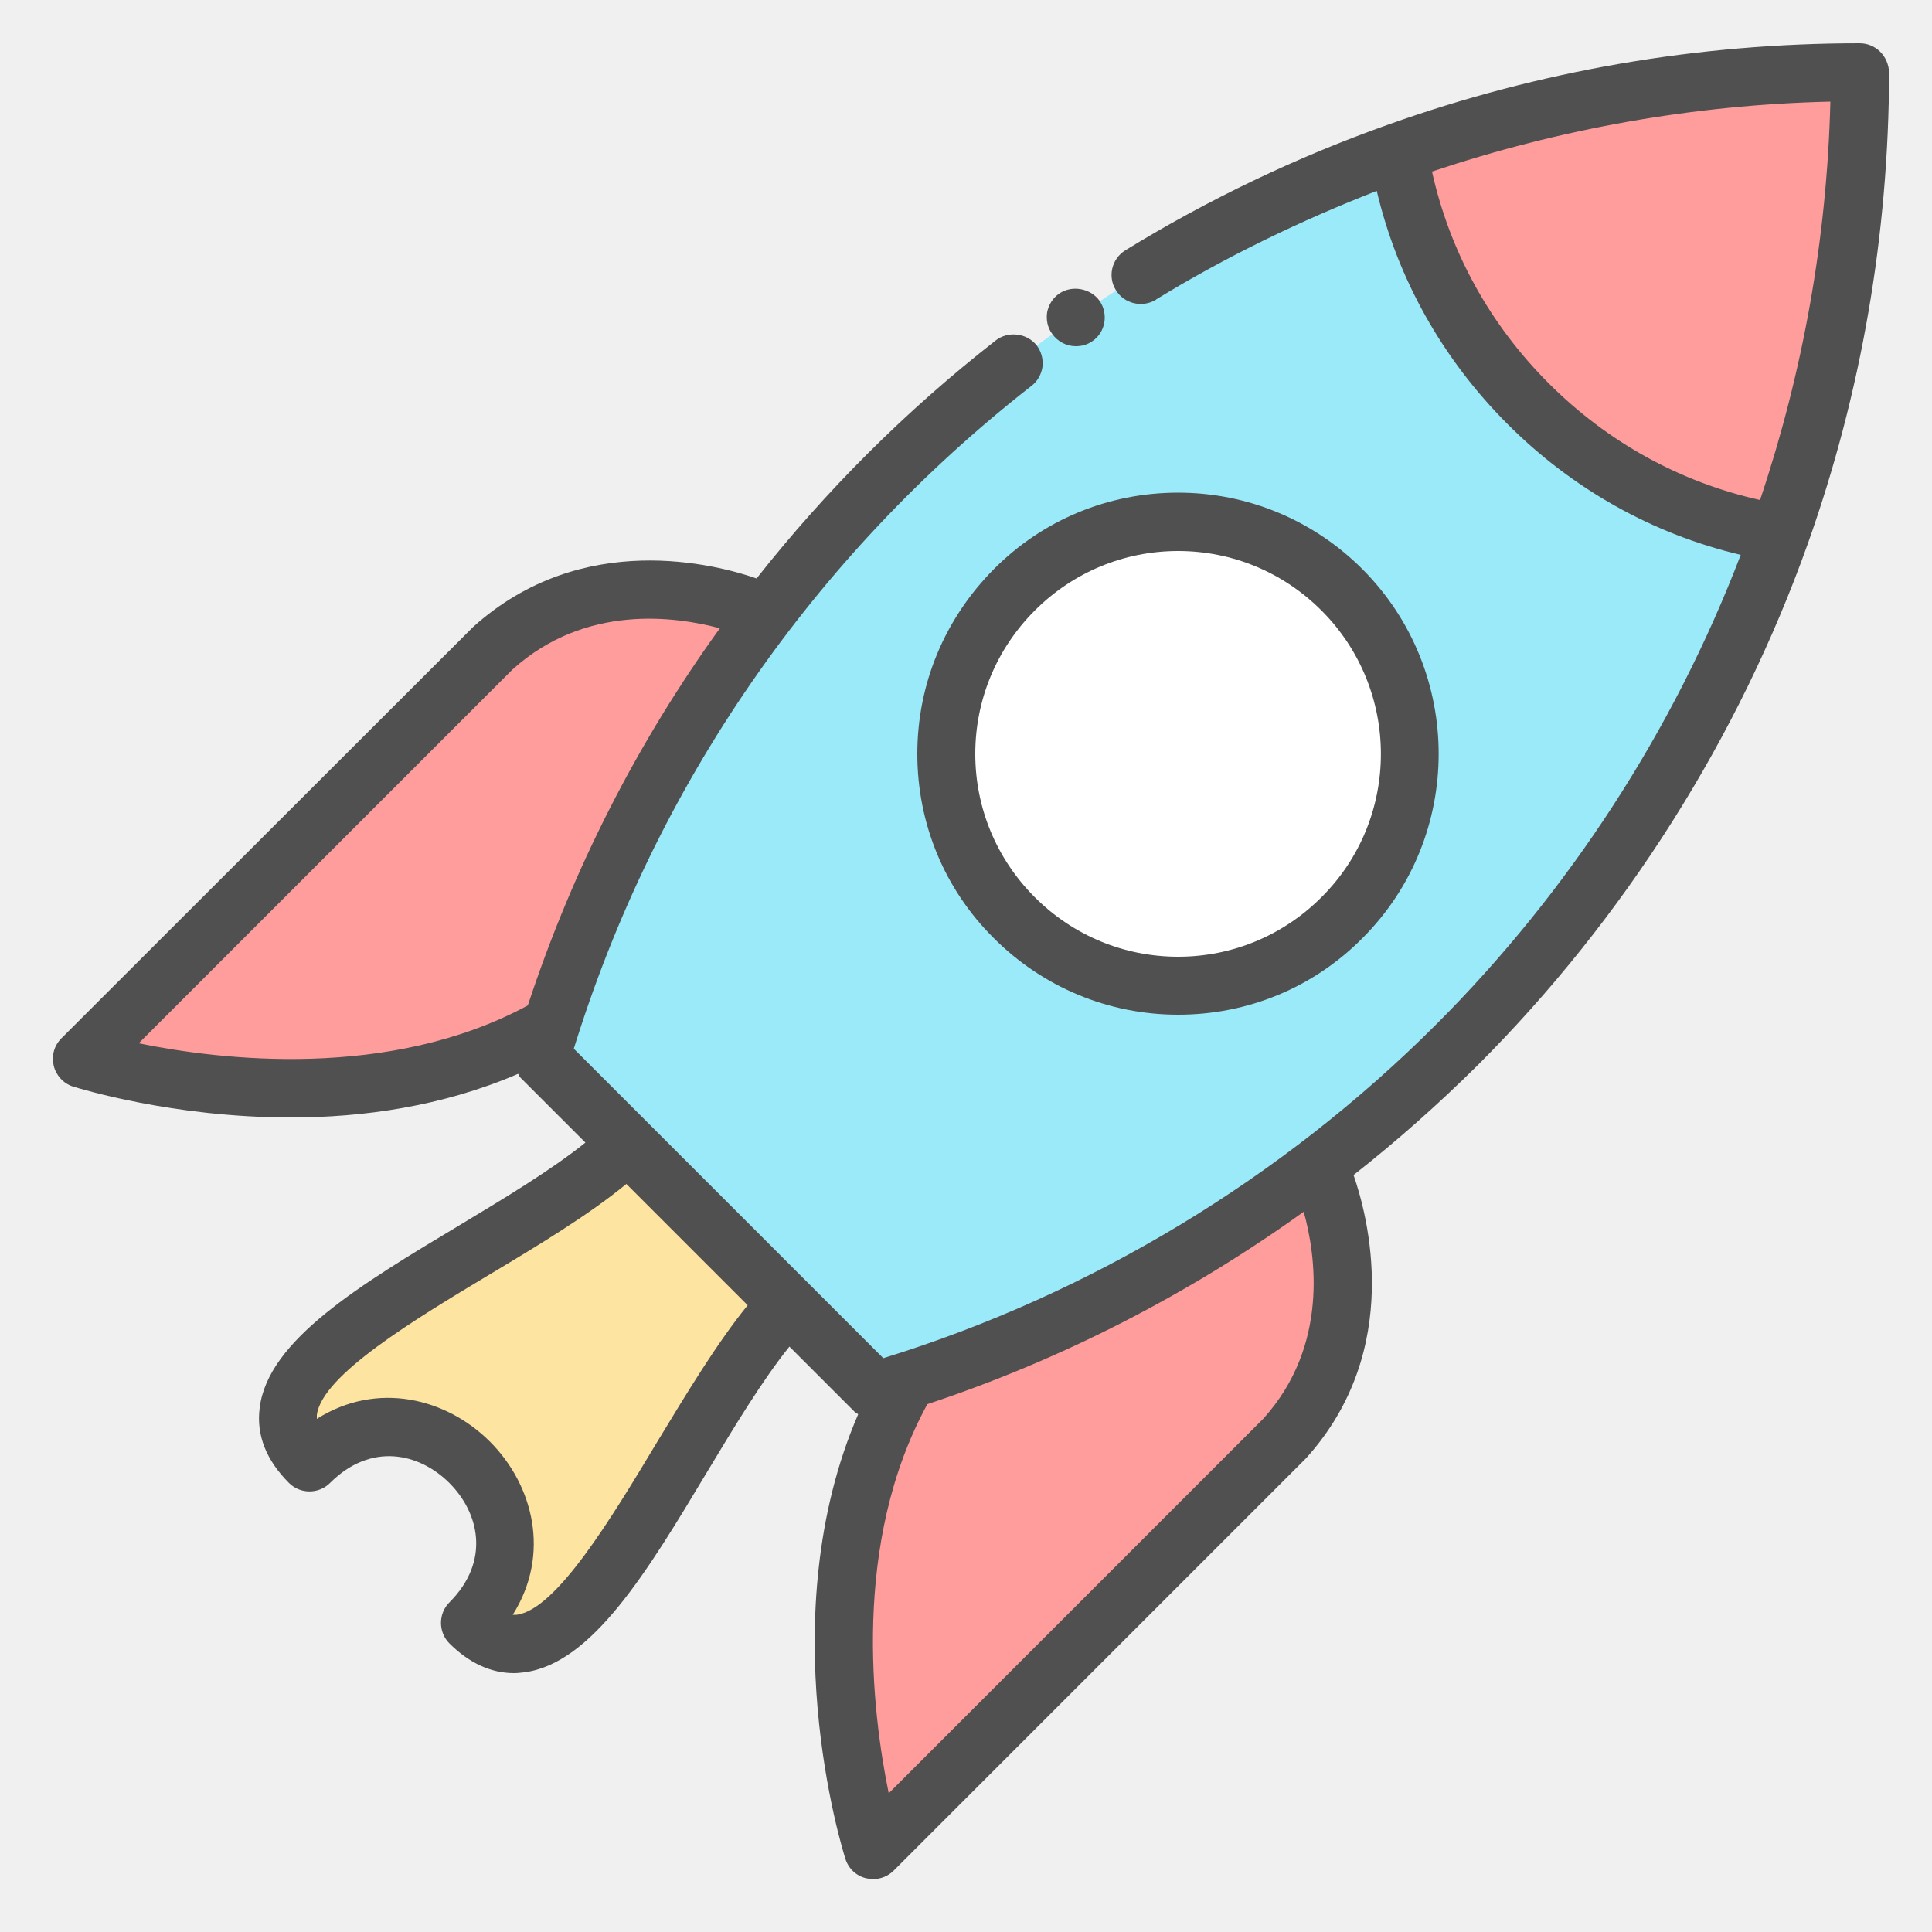
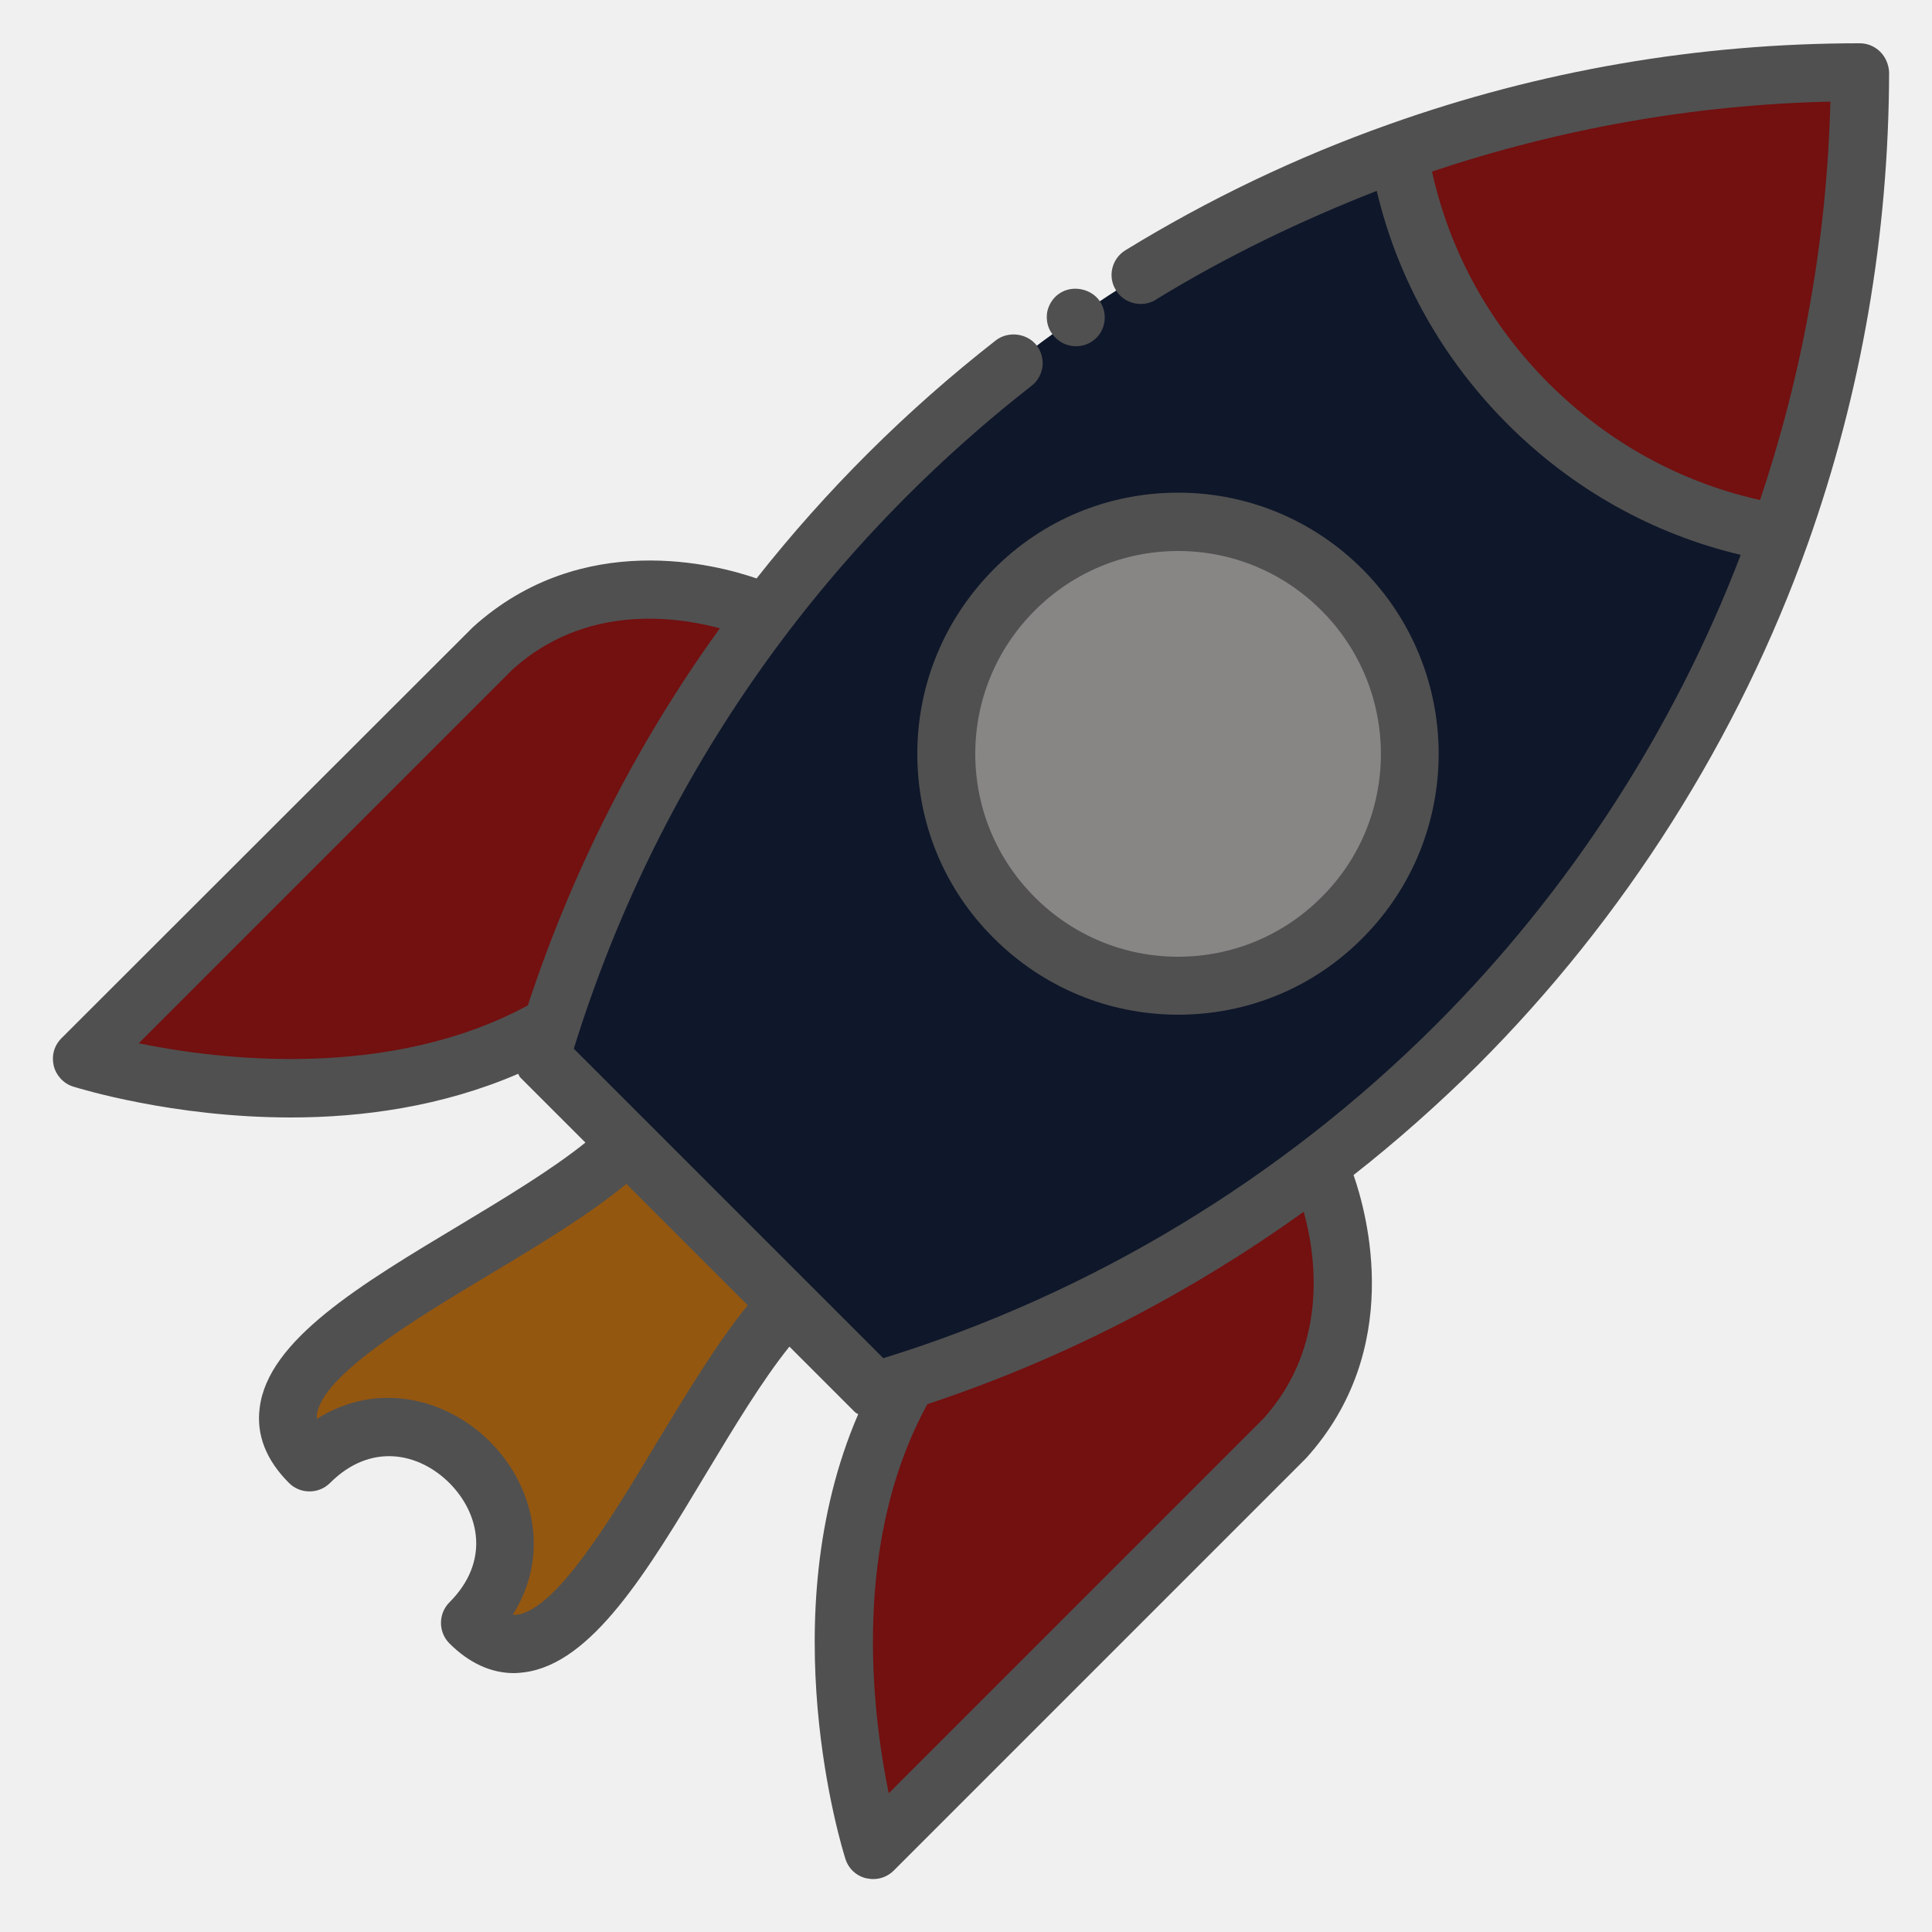
<svg xmlns="http://www.w3.org/2000/svg" id="Layer_1" style="enable-background:new 0 0 50 50;" version="1.1" viewBox="0 0 50 50" xml:space="preserve">
  <style type="text/css">
	.st0{fill:#F0C4DB;}
- 	.st1{fill:#FF9D9C;}
- 	.st2{fill:#9BEAF9;}
+ 	.st1{fill:#731010;}
+ 	.st2{fill:#0f172a;}
	.st3{fill:#E9F4BC;}
	.st4{fill:#505050;}
	.st5{fill:#FEBECC;}
- 	.st6{fill:#FFFFFF;}
- 	.st7{fill:#FDE4A1;}
+ 	.st6{fill:#888585;}
+ 	.st7{fill:#945710;}
	.st8{fill:#FEE7B5;}
	.st9{fill:#CDF6FC;}
	.st10{fill:#F2C6DD;}
	.st11{opacity:0.1;}
</style>
  <g>
    <g>
      <g>
        <path class="st1" d="M23.84,30.43h10.39c0,0,1.66,3.87-0.99,6.81L22.59,47.88c0,0-2.19-6.86,0.88-12.14L23.84,30.43z" />
        <path class="st1" d="M22.69,22.44l-3.12-6.67c0,0-3.87-1.66-6.81,0.99L2.12,27.4c0,0,6.87,2.19,12.14-0.87L22.69,22.44z" />
      </g>
      <path class="st2" d="M37.7,27.04c-4.14,4.14-9.29,7.26-15.06,8.96L14,27.36C17.22,16.44,25.53,7.72,36.19,3.93    c3.73-1.33,7.75-2.06,11.94-2.06c-0.01,4.19-0.73,8.2-2.06,11.94C44.28,18.84,41.4,23.34,37.7,27.04z" />
      <path class="st1" d="M46.07,13.81c-2.39-0.39-4.68-1.52-6.52-3.36c-1.84-1.84-2.97-4.13-3.36-6.52c3.73-1.33,7.75-2.06,11.94-2.06    C48.12,6.07,47.4,10.08,46.07,13.81z" />
      <circle class="st6" cx="30.5" cy="19.51" r="6" />
      <path class="st7" d="M12.01,42.13c2.77-2.77-1.38-6.91-4.15-4.15c-2.75-2.75,5.49-5.49,8.24-8.24c1.38,1.38,2.77,2.77,4.15,4.15    C17.51,36.64,14.76,44.88,12.01,42.13z" />
      <g>
        <path class="st4" d="M48.66,1.34c-0.14-0.14-0.33-0.22-0.53-0.22c-4.19,0-8.29,0.71-12.19,2.1c-2.37,0.84-4.67,1.94-6.82,3.26     c-0.35,0.22-0.46,0.68-0.24,1.03c0.21,0.35,0.68,0.46,1.03,0.25c0,0,0.01,0,0.01-0.01c1.81-1.11,3.74-2.04,5.71-2.81     c0.54,2.28,1.7,4.35,3.39,6.04c1.68,1.68,3.75,2.84,6.03,3.38c-1.73,4.52-4.43,8.7-7.88,12.15c-3.99,3.99-8.94,6.98-14.31,8.64     l-1.93-1.93c0,0-6.08-6.08-6.08-6.08c2.11-6.81,6.2-12.74,11.84-17.15c0.16-0.12,0.26-0.3,0.29-0.5c0.02-0.2-0.03-0.39-0.15-0.55     c-0.25-0.32-0.74-0.38-1.06-0.13c-2.33,1.82-4.4,3.89-6.19,6.16c-1.01-0.35-4.51-1.3-7.34,1.26L1.59,26.87     c-0.19,0.19-0.26,0.45-0.2,0.71c0.06,0.25,0.25,0.46,0.5,0.54c0.17,0.05,2.58,0.8,5.64,0.8c1.84,0,3.91-0.28,5.88-1.13     c0.02,0.03,0.03,0.07,0.05,0.09l1.69,1.69c-0.87,0.7-2.08,1.43-3.26,2.14c-2.55,1.53-4.96,2.97-5.17,4.73     c-0.09,0.7,0.17,1.35,0.76,1.94c0.29,0.29,0.77,0.29,1.06,0c1.07-1.07,2.32-0.77,3.09,0c0.77,0.77,1.07,2.02,0,3.09     c-0.29,0.29-0.29,0.77,0,1.06c0.51,0.51,1.08,0.77,1.67,0.77c0.09,0,0.17-0.01,0.26-0.02c1.76-0.22,3.2-2.62,4.73-5.17     c0.71-1.18,1.44-2.39,2.14-3.26l1.69,1.69c0.03,0.03,0.06,0.04,0.09,0.06c-2.27,5.25-0.42,11.23-0.33,11.51     c0.08,0.25,0.28,0.44,0.54,0.5c0.06,0.01,0.12,0.02,0.18,0.02c0.2,0,0.39-0.08,0.53-0.22l10.67-10.67     c2.55-2.82,1.58-6.32,1.23-7.33c1.12-0.88,2.19-1.83,3.21-2.84c3.81-3.81,6.76-8.48,8.55-13.51c1.38-3.89,2.09-7.99,2.1-12.19     C48.88,1.67,48.8,1.48,48.66,1.34z M3.59,27l9.67-9.67c1.9-1.72,4.25-1.37,5.37-1.07c-2.14,2.96-3.81,6.24-4.97,9.76     C10.07,27.96,5.69,27.43,3.59,27z M17,37.33c-1.16,1.93-2.6,4.33-3.63,4.46c-0.02,0-0.06,0-0.1,0c0.99-1.57,0.53-3.36-0.59-4.48     s-2.91-1.58-4.48-0.59c0-0.05,0-0.08,0-0.1c0.13-1.03,2.53-2.47,4.46-3.63c1.27-0.76,2.58-1.55,3.55-2.35l3.14,3.14     C18.56,34.75,17.77,36.06,17,37.33z M32.7,36.71l-9.7,9.7c-0.43-2.1-0.97-6.47,1-10.07c3.47-1.15,6.76-2.84,9.74-4.98     C34.05,32.47,34.4,34.82,32.7,36.71z M45.55,12.94c-2.07-0.46-3.95-1.5-5.47-3.02c-1.53-1.53-2.56-3.41-3.02-5.48     c3.32-1.11,6.78-1.73,10.31-1.81C47.28,6.18,46.66,9.63,45.55,12.94z" />
        <path class="st4" d="M27.84,8.96c0.16,0,0.3-0.04,0.43-0.13c0.34-0.23,0.42-0.7,0.19-1.04c-0.23-0.33-0.72-0.42-1.05-0.19     c-0.16,0.11-0.27,0.28-0.31,0.48c-0.03,0.2,0.01,0.4,0.13,0.56C27.37,8.84,27.6,8.96,27.84,8.96z" />
        <path class="st4" d="M23.74,19.51c0,1.8,0.7,3.5,1.98,4.77c1.27,1.27,2.97,1.98,4.77,1.98c1.8,0,3.5-0.7,4.77-1.98     c2.63-2.63,2.63-6.91,0-9.55c-1.27-1.27-2.97-1.98-4.77-1.98c-1.8,0-3.5,0.7-4.77,1.98C24.45,16.01,23.74,17.7,23.74,19.51z      M30.49,14.26c1.4,0,2.72,0.55,3.71,1.54c2.05,2.05,2.05,5.38,0,7.42c-0.99,0.99-2.31,1.54-3.71,1.54s-2.72-0.55-3.71-1.54     s-1.54-2.31-1.54-3.71c0-1.4,0.55-2.72,1.54-3.71S29.09,14.26,30.49,14.26z" />
      </g>
    </g>
  </g>
</svg>
